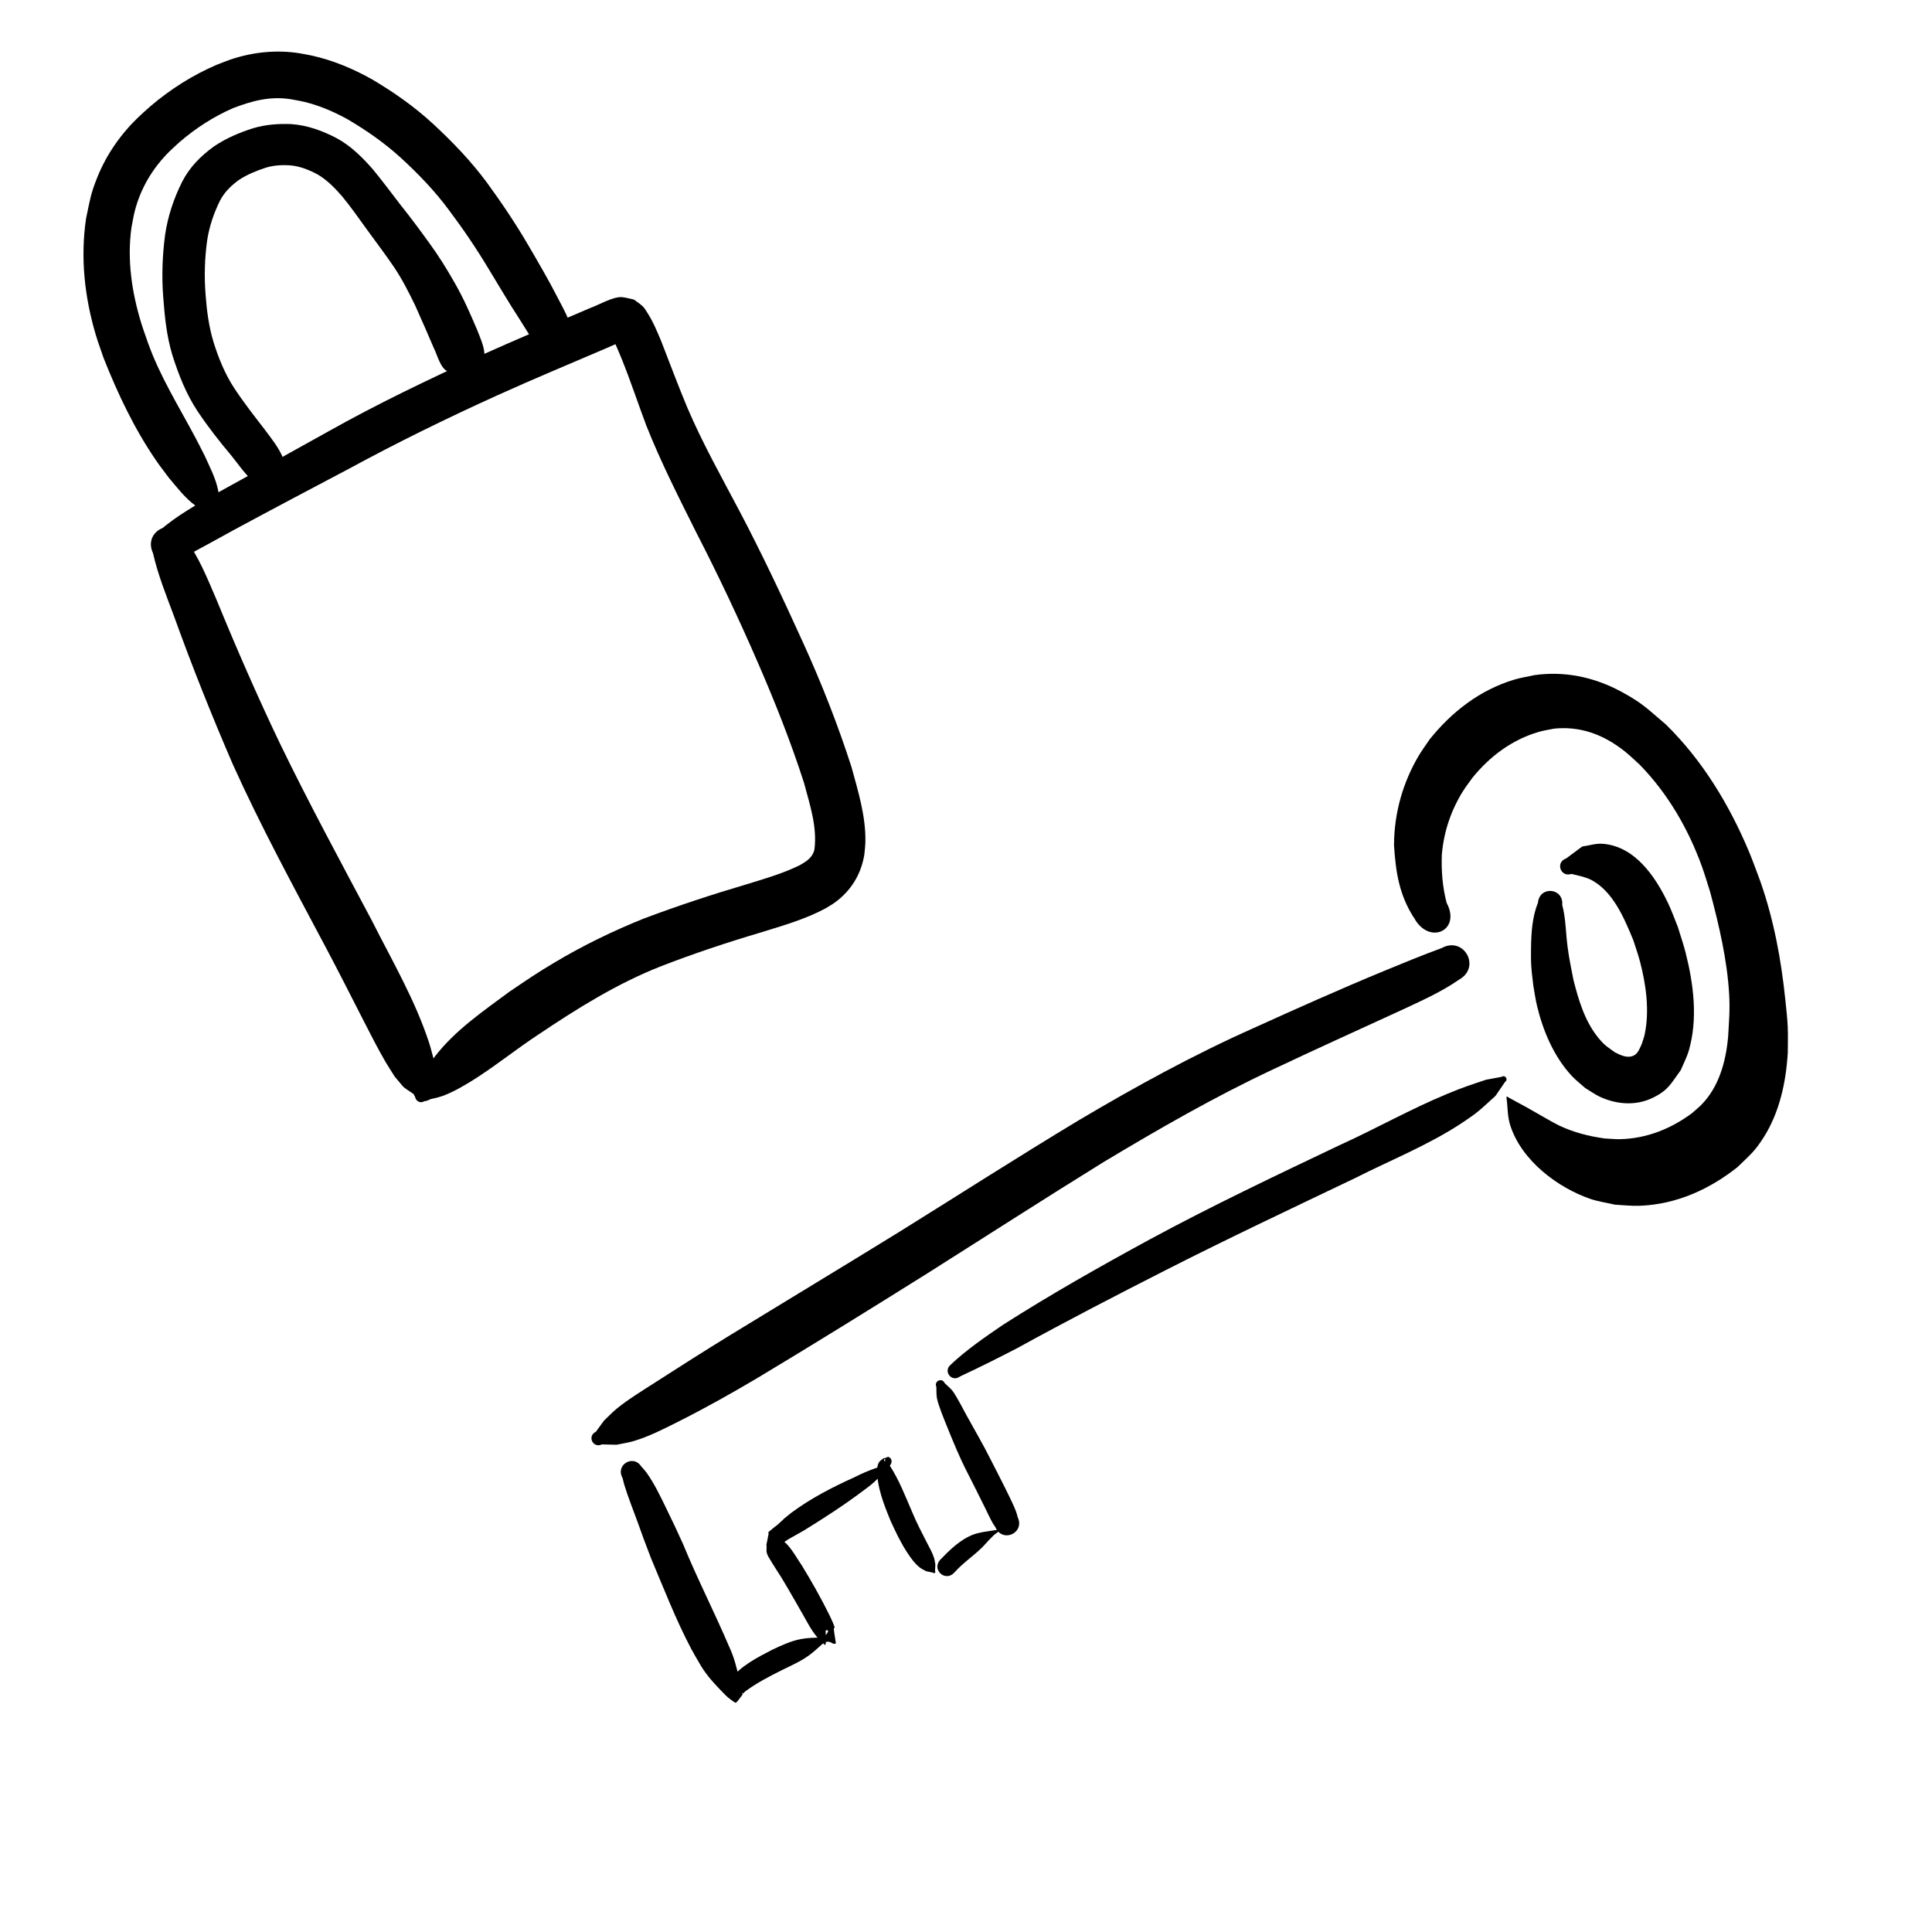
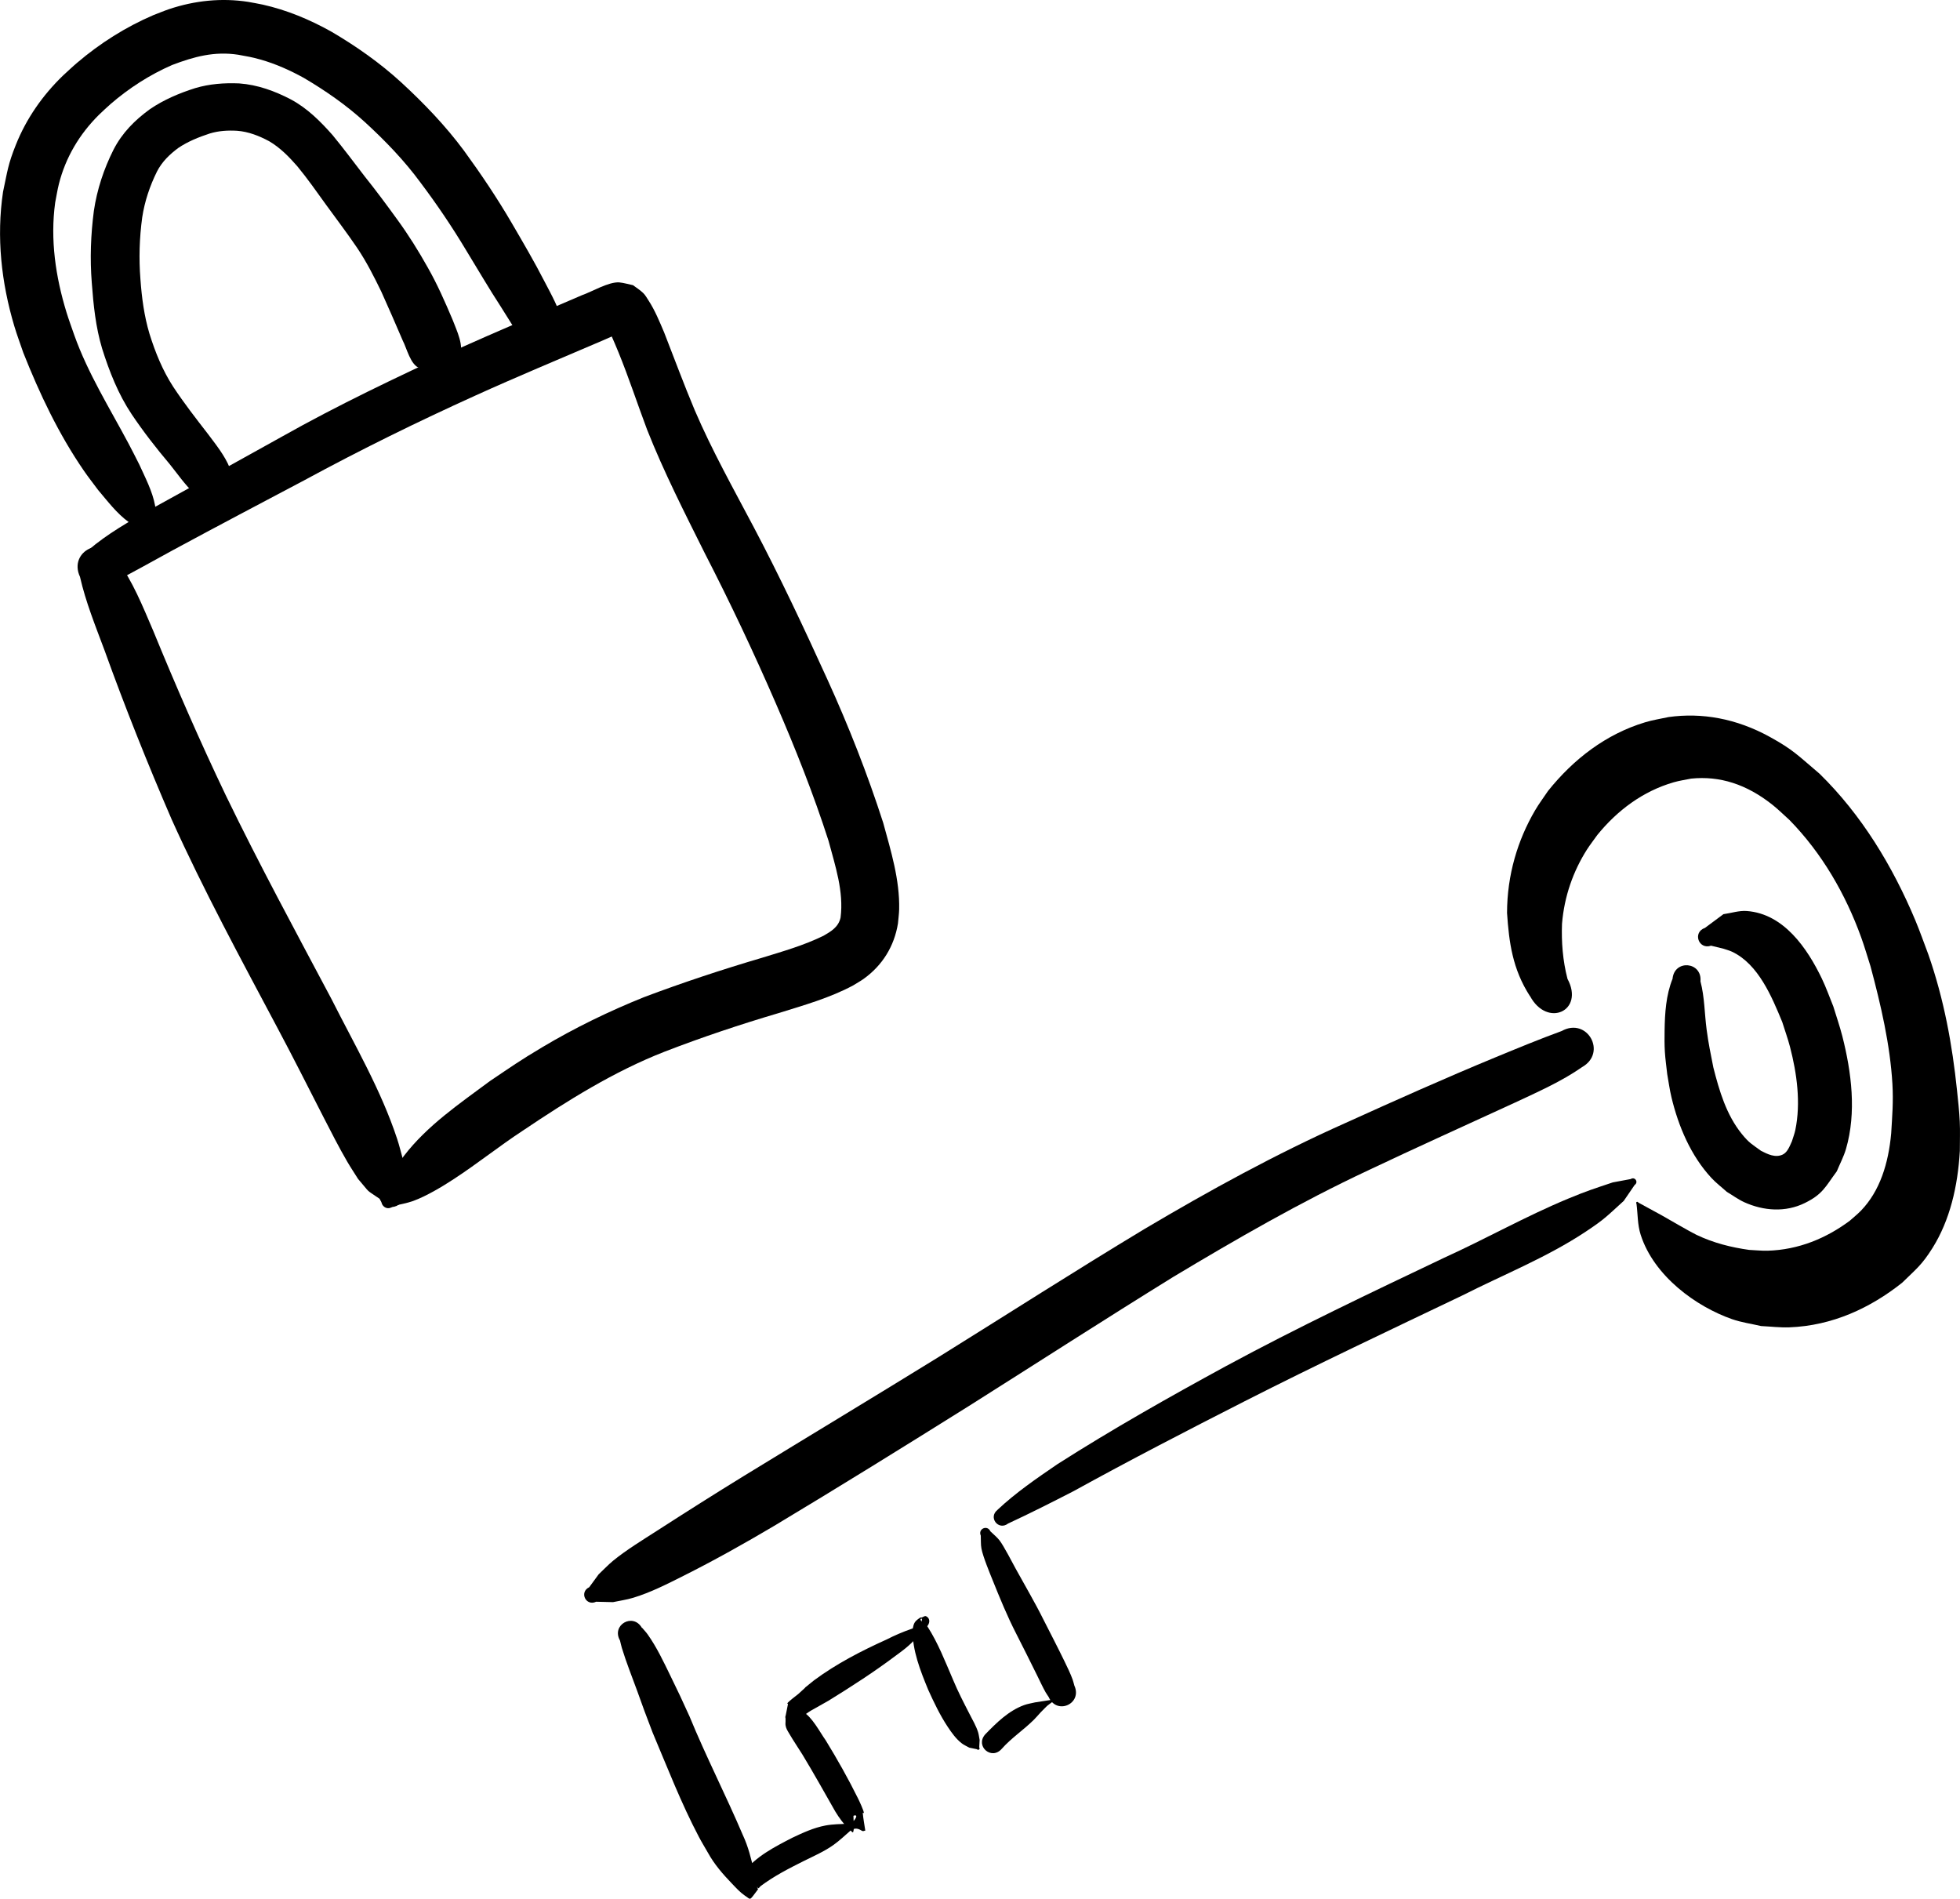
- <svg xmlns="http://www.w3.org/2000/svg" width="50" height="50" id="svg3213" version="1.1">
-   <g id="layer1" transform="translate(0,-1002.362)">
-     <path style="fill:#000000;fill-opacity:1" id="path3601" d="m 4.789,1016.292 c 0.358,0.482 0.583,1.053 0.819,1.601 0.511,1.246 1.049,2.481 1.63,3.696 0.751,1.552 1.573,3.067 2.381,4.589 0.522,1.035 1.117,2.049 1.481,3.156 0.049,0.148 0.084,0.3 0.127,0.451 0.05,0.473 0.059,0.252 -0.006,0.664 0.16,0.366 -0.358,0.592 -0.518,0.226 l 0,0 c -0.346,-0.239 -0.18,-0.094 -0.485,-0.447 -0.08,-0.128 -0.164,-0.253 -0.24,-0.383 -0.185,-0.316 -0.377,-0.694 -0.543,-1.017 -0.343,-0.669 -0.68,-1.341 -1.034,-2.004 -0.821,-1.546 -1.657,-3.087 -2.377,-4.684 -0.542,-1.254 -1.049,-2.523 -1.512,-3.808 -0.202,-0.543 -0.424,-1.087 -0.552,-1.653 -0.274,-0.587 0.556,-0.974 0.83,-0.387 z" />
-     <path style="fill:#000000;fill-opacity:1" id="path3609" d="m 4.146,1016.079 c 0.428,-0.369 0.924,-0.647 1.412,-0.925 0.982,-0.538 1.96,-1.082 2.938,-1.626 1.27,-0.715 2.585,-1.34 3.907,-1.95 0.947,-0.424 1.901,-0.829 2.855,-1.238 0.221,-0.076 0.595,-0.303 0.837,-0.288 0.106,0.01 0.207,0.042 0.311,0.063 0.077,0.059 0.162,0.11 0.232,0.179 0.048,0.048 0.081,0.109 0.118,0.166 0.145,0.223 0.247,0.475 0.351,0.719 0.228,0.584 0.445,1.171 0.688,1.749 0.388,0.906 0.871,1.766 1.33,2.636 0.593,1.123 1.132,2.272 1.658,3.428 0.478,1.05 0.9,2.123 1.254,3.222 0.173,0.632 0.374,1.282 0.359,1.946 -0.003,0.107 -0.018,0.213 -0.027,0.319 -0.084,0.516 -0.352,0.946 -0.774,1.248 -0.075,0.053 -0.156,0.097 -0.234,0.146 -0.528,0.283 -1.107,0.445 -1.675,0.622 -0.868,0.257 -1.726,0.543 -2.571,0.87 -1.14,0.446 -2.182,1.099 -3.196,1.781 -0.524,0.344 -1.015,0.738 -1.54,1.081 -0.26,0.17 -0.621,0.388 -0.918,0.496 -0.146,0.053 -0.3,0.077 -0.45,0.115 -0.161,0.15 -0.371,-0.08 -0.21,-0.23 l 0,0 c 0.054,-0.152 0.091,-0.313 0.163,-0.457 0.079,-0.157 0.18,-0.303 0.287,-0.442 0.525,-0.684 1.251,-1.175 1.933,-1.682 0.497,-0.334 0.666,-0.457 1.18,-0.763 0.733,-0.437 1.502,-0.81 2.293,-1.128 0.873,-0.329 1.758,-0.621 2.653,-0.885 0.468,-0.144 0.943,-0.279 1.385,-0.496 0.173,-0.1 0.334,-0.196 0.382,-0.406 0.077,-0.587 -0.121,-1.17 -0.27,-1.729 -0.339,-1.054 -0.748,-2.083 -1.188,-3.097 -0.496,-1.143 -1.028,-2.27 -1.598,-3.377 -0.456,-0.915 -0.922,-1.828 -1.298,-2.78 -0.218,-0.579 -0.41,-1.168 -0.644,-1.741 -0.125,-0.299 -0.036,-0.089 -0.154,-0.362 -0.031,-0.071 -0.073,-0.14 -0.091,-0.216 -0.001,0 0.009,0 0.014,0 0.045,0.025 0.091,0.05 0.136,0.076 0.07,0.01 0.14,0.019 0.211,0.019 0.023,0 0.044,-0.025 0.066,-0.019 0.018,0.01 -0.035,0.015 -0.052,0.023 -0.171,0.079 -0.345,0.149 -0.517,0.227 -0.945,0.405 -1.895,0.8 -2.832,1.225 -1.303,0.59 -2.587,1.221 -3.846,1.904 -0.986,0.521 -1.973,1.041 -2.954,1.571 -0.469,0.256 -0.934,0.519 -1.41,0.762 -0.527,0.358 -1.028,-0.395 -0.501,-0.753 z" />
-     <path style="fill:#000000;fill-opacity:1" id="path3619" d="m 13.922,1011.368 c -0.171,-0.25 -0.327,-0.511 -0.49,-0.767 -0.272,-0.417 -0.523,-0.849 -0.783,-1.274 -0.314,-0.524 -0.656,-1.03 -1.023,-1.518 -0.367,-0.5 -0.798,-0.946 -1.254,-1.364 -0.419,-0.383 -0.885,-0.706 -1.373,-0.994 -0.31,-0.171 -0.635,-0.317 -0.977,-0.414 -0.204,-0.058 -0.293,-0.069 -0.501,-0.108 -0.535,-0.082 -0.991,0.042 -1.486,0.23 -0.505,0.22 -0.973,0.521 -1.39,0.882 -0.089,0.077 -0.173,0.16 -0.259,0.24 -0.437,0.433 -0.75,0.958 -0.901,1.556 -0.035,0.139 -0.056,0.281 -0.084,0.421 -0.114,0.833 0.01,1.669 0.255,2.468 0.053,0.173 0.117,0.343 0.176,0.515 0.308,0.863 0.796,1.64 1.224,2.445 0.082,0.153 0.159,0.309 0.238,0.464 0.131,0.289 0.297,0.604 0.355,0.921 0.029,0.161 0.018,0.326 0.028,0.489 0.088,0.142 -0.114,0.267 -0.201,0.124 l 0,0 c -0.14,-0.079 -0.29,-0.142 -0.419,-0.237 -0.273,-0.199 -0.472,-0.467 -0.688,-0.721 -0.107,-0.145 -0.22,-0.287 -0.322,-0.436 -0.566,-0.822 -0.997,-1.732 -1.364,-2.658 -0.067,-0.198 -0.141,-0.393 -0.201,-0.594 -0.293,-0.981 -0.406,-2.008 -0.254,-3.024 0.101,-0.472 0.109,-0.609 0.287,-1.055 0.237,-0.594 0.604,-1.119 1.063,-1.562 0.106,-0.096 0.209,-0.196 0.318,-0.288 0.515,-0.439 1.092,-0.804 1.714,-1.071 0.119,-0.045 0.236,-0.095 0.357,-0.136 0.574,-0.192 1.178,-0.256 1.778,-0.163 0.109,0.021 0.22,0.038 0.328,0.062 0.541,0.121 1.057,0.336 1.54,0.606 0.563,0.33 1.098,0.705 1.58,1.147 0.512,0.472 0.994,0.974 1.409,1.534 0.383,0.525 0.746,1.065 1.074,1.627 0.254,0.436 0.51,0.871 0.74,1.32 0.16,0.307 0.335,0.616 0.417,0.956 0.267,0.643 -0.643,1.021 -0.91,0.378 z" />
-     <path style="fill:#000000;fill-opacity:1" id="path3621" d="m 6.529,1014.798 c -0.211,-0.195 -0.373,-0.437 -0.553,-0.659 -0.303,-0.359 -0.591,-0.729 -0.853,-1.119 -0.303,-0.454 -0.502,-0.961 -0.665,-1.478 -0.145,-0.482 -0.196,-0.983 -0.233,-1.483 -0.043,-0.54 -0.023,-1.079 0.047,-1.616 0.071,-0.482 0.224,-0.943 0.442,-1.377 0.196,-0.381 0.479,-0.665 0.822,-0.914 0.311,-0.211 0.657,-0.358 1.014,-0.471 0.323,-0.097 0.657,-0.121 0.992,-0.107 0.415,0.03 0.801,0.171 1.167,0.362 0.368,0.198 0.662,0.492 0.936,0.802 0.248,0.301 0.48,0.614 0.718,0.923 0.256,0.32 0.5,0.648 0.74,0.98 0.25,0.343 0.475,0.703 0.682,1.073 0.216,0.378 0.39,0.777 0.56,1.177 0.087,0.236 0.278,0.601 0.149,0.855 -0.032,0.063 -0.086,0.112 -0.129,0.168 0.055,0.432 -0.557,0.509 -0.611,0.077 l 0,0 c -0.051,-0 -0.103,0 -0.152,-0.012 -0.202,-0.063 -0.29,-0.45 -0.376,-0.612 -0.157,-0.37 -0.32,-0.738 -0.484,-1.105 -0.164,-0.338 -0.334,-0.674 -0.544,-0.986 -0.223,-0.329 -0.464,-0.646 -0.698,-0.968 -0.212,-0.293 -0.419,-0.591 -0.65,-0.87 -0.187,-0.214 -0.386,-0.418 -0.633,-0.563 -0.227,-0.121 -0.465,-0.216 -0.724,-0.235 -0.207,-0.012 -0.415,5e-4 -0.615,0.062 -0.246,0.081 -0.488,0.178 -0.704,0.323 -0.196,0.145 -0.368,0.311 -0.481,0.531 -0.162,0.327 -0.278,0.672 -0.333,1.034 -0.063,0.462 -0.077,0.926 -0.04,1.391 0.03,0.415 0.084,0.828 0.204,1.228 0.13,0.417 0.294,0.822 0.533,1.191 0.244,0.37 0.516,0.719 0.787,1.069 0.179,0.24 0.374,0.48 0.487,0.759 0.404,0.566 -0.396,1.138 -0.801,0.572 z" />
-     <path style="fill:#000000;fill-opacity:1" id="path3655" d="m 39.241,36.843 c 0.13,-0.443 0.431,-0.721 0.779,-1.003 0.488,-0.339 1.064,-0.526 1.653,-0.59 0.136,-0.015 0.274,-0.016 0.411,-0.024 0.718,0.01 1.438,0.159 2.074,0.505 0.124,0.067 0.239,0.149 0.358,0.224 0.467,0.339 0.817,0.788 0.996,1.339 0.126,0.387 0.111,0.495 0.144,0.9 -0.006,0.852 -0.279,1.664 -0.689,2.405 -0.086,0.154 -0.183,0.302 -0.275,0.453 -0.38,0.58 -0.859,1.079 -1.378,1.535 -0.12,0.105 -0.239,0.213 -0.365,0.31 -0.121,0.094 -0.25,0.175 -0.375,0.263 -0.481,0.294 -1.01,0.502 -1.576,0.549 -0.354,0.029 -0.469,-8.13e-4 -0.82,-0.04 -0.712,-0.14 -1.41,-0.419 -1.963,-0.901 -0.118,-0.103 -0.221,-0.223 -0.331,-0.335 -0.09,-0.131 -0.194,-0.254 -0.27,-0.394 -0.282,-0.521 -0.417,-1.279 -0.052,-1.801 0.09,-0.129 0.229,-0.216 0.344,-0.324 0.009,-0.027 0.047,-0.015 0.039,0.012 l 0,0 c 0.041,0.124 0.083,0.248 0.123,0.373 0.03,0.095 0.142,0.478 0.182,0.579 0.108,0.273 0.272,0.515 0.458,0.74 0.072,0.073 0.14,0.15 0.217,0.219 0.395,0.35 0.887,0.565 1.398,0.679 0.089,0.013 0.178,0.031 0.268,0.039 0.484,0.043 0.941,-0.104 1.359,-0.34 0.238,-0.145 0.427,-0.252 0.648,-0.427 0.467,-0.371 0.861,-0.83 1.229,-1.296 0.085,-0.122 0.175,-0.24 0.255,-0.366 0.358,-0.563 0.589,-1.196 0.612,-1.866 -0.005,-0.107 -0.003,-0.215 -0.015,-0.322 -0.056,-0.492 -0.283,-0.876 -0.671,-1.177 -0.087,-0.056 -0.171,-0.117 -0.261,-0.167 -0.494,-0.275 -1.055,-0.399 -1.616,-0.41 -0.107,0.004 -0.214,0.003 -0.321,0.011 -0.439,0.035 -0.869,0.153 -1.251,0.374 -0.238,0.153 -0.456,0.331 -0.634,0.552 -0.196,0.483 -0.879,0.205 -0.682,-0.278 z" transform="matrix(0.7802381,-1.008324,1.119961,1.083333,-35.28733,1025.769)" />
-     <path style="fill:#000000;fill-opacity:1" id="path3087" d="m 37.764,25.351 c -0.467,0.325 -0.994,0.556 -1.508,0.797 -1.106,0.509 -2.216,1.009 -3.317,1.531 -1.508,0.707 -2.951,1.538 -4.377,2.394 -1.54,0.952 -3.062,1.934 -4.593,2.901 -1.455,0.911 -2.913,1.816 -4.385,2.699 -0.67,0.397 -1.35,0.778 -2.046,1.127 -0.369,0.185 -0.729,0.37 -1.125,0.491 -0.149,0.046 -0.305,0.066 -0.457,0.099 -0.127,-0.003 -0.253,-0.006 -0.38,-0.009 -0.231,0.109 -0.386,-0.217 -0.155,-0.327 l 0,0 c 0.07,-0.096 0.141,-0.193 0.211,-0.289 0.11,-0.103 0.213,-0.214 0.33,-0.31 0.299,-0.244 0.667,-0.467 0.988,-0.674 0.647,-0.417 1.297,-0.829 1.953,-1.232 1.458,-0.893 2.923,-1.775 4.378,-2.673 1.545,-0.961 3.077,-1.944 4.636,-2.883 1.468,-0.87 2.964,-1.691 4.524,-2.386 1.116,-0.506 2.234,-1.006 3.366,-1.474 0.497,-0.205 0.995,-0.411 1.501,-0.596 0.576,-0.321 1.03,0.493 0.455,0.814 z" transform="translate(0,1002.362)" />
-     <path style="fill:#000000;fill-opacity:1" id="path3097" d="m 40.431,23.422 c 0.093,0.353 0.09,0.723 0.138,1.083 0.042,0.319 0.089,0.534 0.151,0.851 0.134,0.527 0.292,1.067 0.64,1.497 0.165,0.204 0.232,0.234 0.434,0.381 0.148,0.075 0.322,0.163 0.489,0.083 0.11,-0.053 0.16,-0.201 0.206,-0.299 0.025,-0.084 0.058,-0.166 0.076,-0.252 0.127,-0.611 0.036,-1.273 -0.119,-1.87 -0.049,-0.189 -0.117,-0.374 -0.175,-0.561 -0.233,-0.564 -0.535,-1.301 -1.13,-1.582 -0.061,-0.029 -0.127,-0.045 -0.19,-0.067 -0.094,-0.023 -0.188,-0.046 -0.282,-0.069 -0.283,0.097 -0.421,-0.303 -0.138,-0.4 l 0,0 c 0.139,-0.103 0.277,-0.206 0.416,-0.309 0.176,-0.024 0.352,-0.085 0.529,-0.071 0.831,0.063 1.358,0.84 1.684,1.516 0.099,0.205 0.174,0.42 0.26,0.63 0.068,0.223 0.145,0.444 0.203,0.67 0.207,0.814 0.322,1.718 0.082,2.54 -0.051,0.173 -0.137,0.334 -0.206,0.501 -0.261,0.353 -0.314,0.514 -0.72,0.714 -0.436,0.215 -0.93,0.178 -1.363,-0.018 -0.138,-0.063 -0.261,-0.155 -0.392,-0.233 -0.116,-0.105 -0.243,-0.2 -0.349,-0.315 -0.462,-0.499 -0.742,-1.162 -0.898,-1.816 -0.041,-0.171 -0.064,-0.346 -0.095,-0.519 -0.018,-0.169 -0.043,-0.337 -0.053,-0.506 -0.01,-0.158 -0.008,-0.316 -0.006,-0.473 0.006,-0.393 0.031,-0.798 0.179,-1.166 0.042,-0.444 0.671,-0.385 0.628,0.06 z" transform="translate(0,1002.362)" />
-     <path style="fill:#000000;fill-opacity:1" id="path3111" d="m 16.609,1040.327 c 0.042,0.05 0.088,0.097 0.126,0.15 0.206,0.29 0.36,0.619 0.515,0.937 0.239,0.49 0.195,0.403 0.429,0.912 0.37,0.902 0.817,1.771 1.199,2.668 0.122,0.261 0.19,0.538 0.253,0.817 0.028,0.123 0.063,0.241 0.072,0.367 -0.003,0.101 -0.081,0.084 -0.252,0.167 -7.81e-4,4e-4 -0.024,-0.032 -0.026,-0.035 -0.014,-0.022 0.003,-0.025 -0.022,-0.029 -0.225,-0.1 -0.106,-0.311 -0.005,-0.45 0.273,-0.357 0.699,-0.573 1.09,-0.775 0.24,-0.114 0.485,-0.227 0.748,-0.277 0.169,-0.032 0.349,-0.032 0.521,-0.04 0.027,0.059 0.232,-0.168 0.158,-0.188 -0.016,-0 -0.032,0 -0.048,0.01 -0.002,0.121 0.029,0.247 -0.005,0.363 -0.01,0.033 -0.058,-0.038 -0.084,-0.061 -0.131,-0.113 -0.232,-0.256 -0.321,-0.402 -0.243,-0.427 -0.483,-0.857 -0.737,-1.277 -0.099,-0.159 -0.205,-0.314 -0.299,-0.475 -0.04,-0.068 -0.072,-0.114 -0.083,-0.192 -0.004,-0.025 8.77e-4,-0.052 0.001,-0.077 0.006,-0.246 -0.043,0.122 0.055,-0.396 -0.005,-0 -0.018,-0.01 -0.015,-0.014 0.015,-0.036 0.226,-0.193 0.247,-0.211 0.351,-0.312 -0.061,0.03 0.355,-0.308 0.504,-0.373 1.063,-0.661 1.632,-0.918 0.184,-0.094 0.373,-0.175 0.568,-0.242 0.105,-0.036 0.163,-0.047 0.219,-0.142 0.029,-0.079 -0.023,0.01 -0.002,-0.024 0.012,-0.024 0.025,-0.081 -0.017,-0.055 -0.024,0.04 0.074,0.094 0.096,0.113 0.02,0.017 0.037,0.037 0.055,0.056 0.24,0.372 0.401,0.792 0.576,1.198 0.111,0.267 0.244,0.524 0.376,0.78 0.063,0.123 0.146,0.266 0.188,0.4 0.018,0.057 0.023,0.118 0.035,0.176 -0.003,0.056 -0.006,0.112 -0.009,0.168 0.029,0.036 -0.022,0.076 -0.051,0.041 l 0,0 c -0.057,-0.012 -0.115,-0.024 -0.172,-0.035 -0.057,-0.033 -0.119,-0.057 -0.171,-0.098 -0.128,-0.099 -0.23,-0.242 -0.317,-0.374 -0.172,-0.26 -0.306,-0.542 -0.435,-0.825 -0.178,-0.432 -0.36,-0.888 -0.355,-1.363 0.031,-0.155 0.048,-0.182 0.17,-0.265 0.021,-0.01 0.031,-0 0.051,-0.01 0.031,-0.01 0.052,-0.037 0.087,-0.021 0.102,0.053 0.08,0.171 0.006,0.241 -0.117,0.084 -0.116,0.102 -0.208,0.215 -0.092,0.114 -0.159,0.177 -0.275,0.272 -0.065,0.053 -0.134,0.102 -0.201,0.152 -0.489,0.368 -1.003,0.7 -1.524,1.021 -0.13,0.077 -0.265,0.146 -0.395,0.223 -0.134,0.08 -0.248,0.197 -0.404,0.234 0.021,-0.455 -0.061,-0.266 0.14,-0.234 0.027,0.01 0.056,0.011 0.081,0.024 0.203,0.098 0.392,0.468 0.518,0.643 0.261,0.426 0.507,0.861 0.728,1.309 0.008,0.015 0.149,0.31 0.128,0.328 -0.006,0 -0.022,-0.012 -0.022,-0 0.012,0.133 0.038,0.263 0.057,0.395 -0.018,0 -0.036,0.012 -0.054,0.011 -0.012,-3e-4 -0.059,-0.028 -0.066,-0.032 -0.074,-0.036 -0.126,-0.03 -0.201,0.01 -0.128,0.11 -0.254,0.233 -0.392,0.331 -0.207,0.148 -0.443,0.25 -0.67,0.363 -0.338,0.169 -0.673,0.34 -0.976,0.568 -0.018,0.017 -0.038,0.055 -0.059,0.043 -0.007,-0 -0.005,-0.016 -0.01,-0.023 -0.031,-0.044 -0.081,-0.08 -0.132,-0.098 -0.023,0.01 0.063,0.034 0.07,0.05 0.01,0.01 0.084,0.087 0.075,0.099 -0.213,0.28 -0.149,0.231 -0.298,0.139 -0.11,-0.077 -0.195,-0.172 -0.288,-0.269 -0.205,-0.213 -0.398,-0.434 -0.541,-0.695 -0.067,-0.118 -0.139,-0.234 -0.202,-0.354 -0.401,-0.76 -0.711,-1.566 -1.045,-2.356 -0.323,-0.853 -0.05,-0.125 -0.347,-0.937 -0.116,-0.318 -0.243,-0.634 -0.342,-0.958 -0.017,-0.056 -0.028,-0.114 -0.043,-0.171 -0.2,-0.349 0.294,-0.632 0.494,-0.283 z" />
-     <path style="fill:#000000;fill-opacity:1" id="path3113" d="m 24.332,1042.729 c 0.254,-0.262 0.526,-0.532 0.876,-0.66 0.08,-0.029 0.165,-0.041 0.247,-0.061 0.287,-0.043 0.15,-0.022 0.41,-0.063 0.02,-0.01 0.032,0.02 0.012,0.029 l 0,0 c -0.201,0.149 -0.102,0.065 -0.294,0.256 -0.052,0.056 -0.101,0.115 -0.155,0.169 -0.232,0.23 -0.508,0.411 -0.725,0.656 -0.231,0.262 -0.602,-0.064 -0.371,-0.326 z" />
-     <path style="fill:#000000;fill-opacity:1" id="path3115" d="m 25.765,39.531 c -0.025,-0.038 -0.051,-0.075 -0.074,-0.114 -0.056,-0.098 -0.146,-0.288 -0.192,-0.382 -0.155,-0.315 -0.312,-0.627 -0.471,-0.94 -0.201,-0.391 -0.367,-0.799 -0.531,-1.206 -0.064,-0.158 -0.215,-0.524 -0.249,-0.704 -0.018,-0.096 -0.01,-0.195 -0.015,-0.292 -0.068,-0.153 0.148,-0.249 0.216,-0.097 l 0,0 c 0.069,0.069 0.148,0.129 0.207,0.206 0.094,0.121 0.297,0.516 0.363,0.636 0.209,0.381 0.431,0.755 0.624,1.144 0.161,0.317 0.325,0.632 0.48,0.952 0.06,0.124 0.132,0.272 0.179,0.404 0.015,0.042 0.024,0.087 0.037,0.13 0.186,0.407 -0.39,0.67 -0.576,0.262 z" transform="translate(0,1002.362)" />
-     <path style="fill:#000000;fill-opacity:1" id="path3121" d="m 24.609,1037.675 c 0.411,-0.387 0.883,-0.709 1.348,-1.027 1.235,-0.788 2.511,-1.509 3.797,-2.209 1.609,-0.87 3.261,-1.653 4.912,-2.439 0.936,-0.425 1.834,-0.933 2.784,-1.327 0.436,-0.181 0.577,-0.222 1.007,-0.367 0.134,-0.025 0.269,-0.05 0.403,-0.075 0.094,-0.063 0.183,0.07 0.089,0.133 l 0,0 c -0.082,0.119 -0.163,0.239 -0.245,0.358 -0.377,0.341 -0.418,0.403 -0.864,0.698 -0.868,0.575 -1.843,0.961 -2.768,1.43 -1.638,0.783 -3.281,1.558 -4.9,2.381 -1.293,0.658 -2.581,1.324 -3.852,2.024 -0.487,0.251 -0.976,0.498 -1.472,0.728 -0.217,0.168 -0.455,-0.139 -0.238,-0.307 z" />
+ <svg xmlns="http://www.w3.org/2000/svg" width="44.112" height="42.732" id="svg3213" version="1.1" viewBox="0 0 44.112 42.732">
+   <defs id="defs17" />
+   <g id="layer1" transform="translate(-2.159464,-1003.697)">
+     <path style="fill:#000000;fill-opacity:1" id="path3601" d="m 4.789,1016.292 c 0.358,0.482 0.583,1.053 0.819,1.601 0.511,1.246 1.049,2.481 1.63,3.696 0.751,1.552 1.573,3.067 2.381,4.589 0.522,1.035 1.117,2.049 1.481,3.156 0.049,0.148 0.084,0.3 0.127,0.451 0.05,0.473 0.059,0.252 -0.006,0.664 0.16,0.366 -0.358,0.592 -0.518,0.226 v 0 c -0.346,-0.239 -0.18,-0.094 -0.485,-0.447 -0.08,-0.128 -0.164,-0.253 -0.24,-0.383 -0.185,-0.316 -0.377,-0.694 -0.543,-1.017 -0.343,-0.669 -0.68,-1.341 -1.034,-2.004 -0.821,-1.546 -1.657,-3.087 -2.377,-4.684 -0.542,-1.254 -1.049,-2.523 -1.512,-3.808 -0.202,-0.543 -0.424,-1.087 -0.552,-1.653 -0.274,-0.587 0.556,-0.974 0.83,-0.387 z" />
+     <path style="fill:#000000;fill-opacity:1" id="path3609" d="m 4.146,1016.079 c 0.428,-0.369 0.924,-0.647 1.412,-0.925 0.982,-0.538 1.96,-1.082 2.938,-1.626 1.27,-0.715 2.585,-1.34 3.907,-1.95 0.947,-0.424 1.901,-0.829 2.855,-1.238 0.221,-0.076 0.595,-0.303 0.837,-0.288 0.106,0.01 0.207,0.042 0.311,0.063 0.077,0.059 0.162,0.11 0.232,0.179 0.048,0.048 0.081,0.109 0.118,0.166 0.145,0.223 0.247,0.475 0.351,0.719 0.228,0.584 0.445,1.171 0.688,1.749 0.388,0.906 0.871,1.766 1.33,2.636 0.593,1.123 1.132,2.272 1.658,3.428 0.478,1.05 0.9,2.123 1.254,3.222 0.173,0.632 0.374,1.282 0.359,1.946 -0.003,0.107 -0.018,0.213 -0.027,0.319 -0.084,0.516 -0.352,0.946 -0.774,1.248 -0.075,0.053 -0.156,0.097 -0.234,0.146 -0.528,0.283 -1.107,0.445 -1.675,0.622 -0.868,0.257 -1.726,0.543 -2.571,0.87 -1.14,0.446 -2.182,1.099 -3.196,1.781 -0.524,0.344 -1.015,0.738 -1.54,1.081 -0.26,0.17 -0.621,0.388 -0.918,0.496 -0.146,0.053 -0.3,0.077 -0.45,0.115 -0.161,0.15 -0.371,-0.08 -0.21,-0.23 v 0 c 0.054,-0.152 0.091,-0.313 0.163,-0.457 0.079,-0.157 0.18,-0.303 0.287,-0.442 0.525,-0.684 1.251,-1.175 1.933,-1.682 0.497,-0.334 0.666,-0.457 1.18,-0.763 0.733,-0.437 1.502,-0.81 2.293,-1.128 0.873,-0.329 1.758,-0.621 2.653,-0.885 0.468,-0.144 0.943,-0.279 1.385,-0.496 0.173,-0.1 0.334,-0.196 0.382,-0.406 0.077,-0.587 -0.121,-1.17 -0.27,-1.729 -0.339,-1.054 -0.748,-2.083 -1.188,-3.097 -0.496,-1.143 -1.028,-2.27 -1.598,-3.377 -0.456,-0.915 -0.922,-1.828 -1.298,-2.78 -0.218,-0.579 -0.41,-1.168 -0.644,-1.741 -0.125,-0.299 -0.036,-0.089 -0.154,-0.362 -0.031,-0.071 -0.073,-0.14 -0.091,-0.216 -0.001,0 0.009,0 0.014,0 0.045,0.025 0.091,0.05 0.136,0.076 0.07,0.01 0.14,0.019 0.211,0.019 0.023,0 0.044,-0.025 0.066,-0.019 0.018,0.01 -0.035,0.015 -0.052,0.023 -0.171,0.079 -0.345,0.149 -0.517,0.227 -0.945,0.405 -1.895,0.8 -2.832,1.225 -1.303,0.59 -2.587,1.221 -3.846,1.904 -0.986,0.521 -1.973,1.041 -2.954,1.571 -0.469,0.256 -0.934,0.519 -1.41,0.762 -0.527,0.358 -1.028,-0.395 -0.501,-0.753 z" />
+     <path style="fill:#000000;fill-opacity:1" id="path3619" d="m 13.922,1011.368 c -0.171,-0.25 -0.327,-0.511 -0.49,-0.767 -0.272,-0.417 -0.523,-0.849 -0.783,-1.274 -0.314,-0.524 -0.656,-1.03 -1.023,-1.518 -0.367,-0.5 -0.798,-0.946 -1.254,-1.364 -0.419,-0.383 -0.885,-0.706 -1.373,-0.994 -0.31,-0.171 -0.635,-0.317 -0.977,-0.414 -0.204,-0.058 -0.293,-0.069 -0.501,-0.108 -0.535,-0.082 -0.991,0.042 -1.486,0.23 -0.505,0.22 -0.973,0.521 -1.39,0.882 -0.089,0.077 -0.173,0.16 -0.259,0.24 -0.437,0.433 -0.75,0.958 -0.901,1.556 -0.035,0.139 -0.056,0.281 -0.084,0.421 -0.114,0.833 0.01,1.669 0.255,2.468 0.053,0.173 0.117,0.343 0.176,0.515 0.308,0.863 0.796,1.64 1.224,2.445 0.082,0.153 0.159,0.309 0.238,0.464 0.131,0.289 0.297,0.604 0.355,0.921 0.029,0.161 0.018,0.326 0.028,0.489 0.088,0.142 -0.114,0.267 -0.201,0.124 v 0 c -0.14,-0.079 -0.29,-0.142 -0.419,-0.237 -0.273,-0.199 -0.472,-0.467 -0.688,-0.721 -0.107,-0.145 -0.22,-0.287 -0.322,-0.436 -0.566,-0.822 -0.997,-1.732 -1.364,-2.658 -0.067,-0.198 -0.141,-0.393 -0.201,-0.594 -0.293,-0.981 -0.406,-2.008 -0.254,-3.024 0.101,-0.472 0.109,-0.609 0.287,-1.055 0.237,-0.594 0.604,-1.119 1.063,-1.562 0.106,-0.096 0.209,-0.196 0.318,-0.288 0.515,-0.439 1.092,-0.804 1.714,-1.071 0.119,-0.045 0.236,-0.095 0.357,-0.136 0.574,-0.192 1.178,-0.256 1.778,-0.163 0.109,0.021 0.22,0.038 0.328,0.062 0.541,0.121 1.057,0.336 1.54,0.606 0.563,0.33 1.098,0.705 1.58,1.147 0.512,0.472 0.994,0.974 1.409,1.534 0.383,0.525 0.746,1.065 1.074,1.627 0.254,0.436 0.51,0.871 0.74,1.32 0.16,0.307 0.335,0.616 0.417,0.956 0.267,0.643 -0.643,1.021 -0.91,0.378 z" />
+     <path style="fill:#000000;fill-opacity:1" id="path3621" d="m 6.529,1014.798 c -0.211,-0.195 -0.373,-0.437 -0.553,-0.659 -0.303,-0.359 -0.591,-0.729 -0.853,-1.119 -0.303,-0.454 -0.502,-0.961 -0.665,-1.478 -0.145,-0.482 -0.196,-0.983 -0.233,-1.483 -0.043,-0.54 -0.023,-1.079 0.047,-1.616 0.071,-0.482 0.224,-0.943 0.442,-1.377 0.196,-0.381 0.479,-0.665 0.822,-0.914 0.311,-0.211 0.657,-0.358 1.014,-0.471 0.323,-0.097 0.657,-0.121 0.992,-0.107 0.415,0.03 0.801,0.171 1.167,0.362 0.368,0.198 0.662,0.492 0.936,0.802 0.248,0.301 0.48,0.614 0.718,0.923 0.256,0.32 0.5,0.648 0.74,0.98 0.25,0.343 0.475,0.703 0.682,1.073 0.216,0.378 0.39,0.777 0.56,1.177 0.087,0.236 0.278,0.601 0.149,0.855 -0.032,0.063 -0.086,0.112 -0.129,0.168 0.055,0.432 -0.557,0.509 -0.611,0.077 v 0 c -0.051,0 -0.103,0 -0.152,-0.012 -0.202,-0.063 -0.29,-0.45 -0.376,-0.612 -0.157,-0.37 -0.32,-0.738 -0.484,-1.105 -0.164,-0.338 -0.334,-0.674 -0.544,-0.986 -0.223,-0.329 -0.464,-0.646 -0.698,-0.968 -0.212,-0.293 -0.419,-0.591 -0.65,-0.87 -0.187,-0.214 -0.386,-0.418 -0.633,-0.563 -0.227,-0.121 -0.465,-0.216 -0.724,-0.235 -0.207,-0.012 -0.415,5e-4 -0.615,0.062 -0.246,0.081 -0.488,0.178 -0.704,0.323 -0.196,0.145 -0.368,0.311 -0.481,0.531 -0.162,0.327 -0.278,0.672 -0.333,1.034 -0.063,0.462 -0.077,0.926 -0.04,1.391 0.03,0.415 0.084,0.828 0.204,1.228 0.13,0.417 0.294,0.822 0.533,1.191 0.244,0.37 0.516,0.719 0.787,1.069 0.179,0.24 0.374,0.48 0.487,0.759 0.404,0.566 -0.396,1.138 -0.801,0.572 z" />
+     <path style="fill:#000000;fill-opacity:1" id="path3655" d="m 39.241,36.843 c 0.13,-0.443 0.431,-0.721 0.779,-1.003 0.488,-0.339 1.064,-0.526 1.653,-0.59 0.136,-0.015 0.274,-0.016 0.411,-0.024 0.718,0.01 1.438,0.159 2.074,0.505 0.124,0.067 0.239,0.149 0.358,0.224 0.467,0.339 0.817,0.788 0.996,1.339 0.126,0.387 0.111,0.495 0.144,0.9 -0.006,0.852 -0.279,1.664 -0.689,2.405 -0.086,0.154 -0.183,0.302 -0.275,0.453 -0.38,0.58 -0.859,1.079 -1.378,1.535 -0.12,0.105 -0.239,0.213 -0.365,0.31 -0.121,0.094 -0.25,0.175 -0.375,0.263 -0.481,0.294 -1.01,0.502 -1.576,0.549 -0.354,0.029 -0.469,-8.13e-4 -0.82,-0.04 -0.712,-0.14 -1.41,-0.419 -1.963,-0.901 -0.118,-0.103 -0.221,-0.223 -0.331,-0.335 -0.09,-0.131 -0.194,-0.254 -0.27,-0.394 -0.282,-0.521 -0.417,-1.279 -0.052,-1.801 0.09,-0.129 0.229,-0.216 0.344,-0.324 0.009,-0.027 0.047,-0.015 0.039,0.012 v 0 c 0.041,0.124 0.083,0.248 0.123,0.373 0.03,0.095 0.142,0.478 0.182,0.579 0.108,0.273 0.272,0.515 0.458,0.74 0.072,0.073 0.14,0.15 0.217,0.219 0.395,0.35 0.887,0.565 1.398,0.679 0.089,0.013 0.178,0.031 0.268,0.039 0.484,0.043 0.941,-0.104 1.359,-0.34 0.238,-0.145 0.427,-0.252 0.648,-0.427 0.467,-0.371 0.861,-0.83 1.229,-1.296 0.085,-0.122 0.175,-0.24 0.255,-0.366 0.358,-0.563 0.589,-1.196 0.612,-1.866 -0.005,-0.107 -0.003,-0.215 -0.015,-0.322 -0.056,-0.492 -0.283,-0.876 -0.671,-1.177 -0.087,-0.056 -0.171,-0.117 -0.261,-0.167 -0.494,-0.275 -1.055,-0.399 -1.616,-0.41 -0.107,0.004 -0.214,0.003 -0.321,0.011 -0.439,0.035 -0.869,0.153 -1.251,0.374 -0.238,0.153 -0.456,0.331 -0.634,0.552 -0.196,0.483 -0.879,0.205 -0.682,-0.278 z" transform="matrix(0.7802381,-1.008324,1.119961,1.083333,-35.28733,1025.769)" />
+     <path style="fill:#000000;fill-opacity:1" id="path3087" d="m 37.764,25.351 c -0.467,0.325 -0.994,0.556 -1.508,0.797 -1.106,0.509 -2.216,1.009 -3.317,1.531 -1.508,0.707 -2.951,1.538 -4.377,2.394 -1.54,0.952 -3.062,1.934 -4.593,2.901 -1.455,0.911 -2.913,1.816 -4.385,2.699 -0.67,0.397 -1.35,0.778 -2.046,1.127 -0.369,0.185 -0.729,0.37 -1.125,0.491 -0.149,0.046 -0.305,0.066 -0.457,0.099 -0.127,-0.003 -0.253,-0.006 -0.38,-0.009 -0.231,0.109 -0.386,-0.217 -0.155,-0.327 v 0 c 0.07,-0.096 0.141,-0.193 0.211,-0.289 0.11,-0.103 0.213,-0.214 0.33,-0.31 0.299,-0.244 0.667,-0.467 0.988,-0.674 0.647,-0.417 1.297,-0.829 1.953,-1.232 1.458,-0.893 2.923,-1.775 4.378,-2.673 1.545,-0.961 3.077,-1.944 4.636,-2.883 1.468,-0.87 2.964,-1.691 4.524,-2.386 1.116,-0.506 2.234,-1.006 3.366,-1.474 0.497,-0.205 0.995,-0.411 1.501,-0.596 0.576,-0.321 1.03,0.493 0.455,0.814 z" transform="translate(0,1002.362)" />
+     <path style="fill:#000000;fill-opacity:1" id="path3097" d="m 40.431,23.422 c 0.093,0.353 0.09,0.723 0.138,1.083 0.042,0.319 0.089,0.534 0.151,0.851 0.134,0.527 0.292,1.067 0.64,1.497 0.165,0.204 0.232,0.234 0.434,0.381 0.148,0.075 0.322,0.163 0.489,0.083 0.11,-0.053 0.16,-0.201 0.206,-0.299 0.025,-0.084 0.058,-0.166 0.076,-0.252 0.127,-0.611 0.036,-1.273 -0.119,-1.87 -0.049,-0.189 -0.117,-0.374 -0.175,-0.561 -0.233,-0.564 -0.535,-1.301 -1.13,-1.582 -0.061,-0.029 -0.127,-0.045 -0.19,-0.067 -0.094,-0.023 -0.188,-0.046 -0.282,-0.069 -0.283,0.097 -0.421,-0.303 -0.138,-0.4 v 0 c 0.139,-0.103 0.277,-0.206 0.416,-0.309 0.176,-0.024 0.352,-0.085 0.529,-0.071 0.831,0.063 1.358,0.84 1.684,1.516 0.099,0.205 0.174,0.42 0.26,0.63 0.068,0.223 0.145,0.444 0.203,0.67 0.207,0.814 0.322,1.718 0.082,2.54 -0.051,0.173 -0.137,0.334 -0.206,0.501 -0.261,0.353 -0.314,0.514 -0.72,0.714 -0.436,0.215 -0.93,0.178 -1.363,-0.018 -0.138,-0.063 -0.261,-0.155 -0.392,-0.233 -0.116,-0.105 -0.243,-0.2 -0.349,-0.315 -0.462,-0.499 -0.742,-1.162 -0.898,-1.816 -0.041,-0.171 -0.064,-0.346 -0.095,-0.519 -0.018,-0.169 -0.043,-0.337 -0.053,-0.506 -0.01,-0.158 -0.008,-0.316 -0.006,-0.473 0.006,-0.393 0.031,-0.798 0.179,-1.166 0.042,-0.444 0.671,-0.385 0.628,0.06 z" transform="translate(0,1002.362)" />
+     <path style="fill:#000000;fill-opacity:1" id="path3111" d="m 16.609,1040.327 c 0.042,0.05 0.088,0.097 0.126,0.15 0.206,0.29 0.36,0.619 0.515,0.937 0.239,0.49 0.195,0.403 0.429,0.912 0.37,0.902 0.817,1.771 1.199,2.668 0.122,0.261 0.19,0.538 0.253,0.817 0.028,0.123 0.063,0.241 0.072,0.367 -0.003,0.101 -0.081,0.084 -0.252,0.167 -7.81e-4,4e-4 -0.024,-0.032 -0.026,-0.035 -0.014,-0.022 0.003,-0.025 -0.022,-0.029 -0.225,-0.1 -0.106,-0.311 -0.005,-0.45 0.273,-0.357 0.699,-0.573 1.09,-0.775 0.24,-0.114 0.485,-0.227 0.748,-0.277 0.169,-0.032 0.349,-0.032 0.521,-0.04 0.027,0.059 0.232,-0.168 0.158,-0.188 -0.016,0 -0.032,0 -0.048,0.01 -0.002,0.121 0.029,0.247 -0.005,0.363 -0.01,0.033 -0.058,-0.038 -0.084,-0.061 -0.131,-0.113 -0.232,-0.256 -0.321,-0.402 -0.243,-0.427 -0.483,-0.857 -0.737,-1.277 -0.099,-0.159 -0.205,-0.314 -0.299,-0.475 -0.04,-0.068 -0.072,-0.114 -0.083,-0.192 -0.004,-0.025 8.77e-4,-0.052 0.001,-0.077 0.006,-0.246 -0.043,0.122 0.055,-0.396 -0.005,0 -0.018,-0.01 -0.015,-0.014 0.015,-0.036 0.226,-0.193 0.247,-0.211 0.351,-0.312 -0.061,0.03 0.355,-0.308 0.504,-0.373 1.063,-0.661 1.632,-0.918 0.184,-0.094 0.373,-0.175 0.568,-0.242 0.105,-0.036 0.163,-0.047 0.219,-0.142 0.029,-0.079 -0.023,0.01 -0.002,-0.024 0.012,-0.024 0.025,-0.081 -0.017,-0.055 -0.024,0.04 0.074,0.094 0.096,0.113 0.02,0.017 0.037,0.037 0.055,0.056 0.24,0.372 0.401,0.792 0.576,1.198 0.111,0.267 0.244,0.524 0.376,0.78 0.063,0.123 0.146,0.266 0.188,0.4 0.018,0.057 0.023,0.118 0.035,0.176 -0.003,0.056 -0.006,0.112 -0.009,0.168 0.029,0.036 -0.022,0.076 -0.051,0.041 v 0 c -0.057,-0.012 -0.115,-0.024 -0.172,-0.035 -0.057,-0.033 -0.119,-0.057 -0.171,-0.098 -0.128,-0.099 -0.23,-0.242 -0.317,-0.374 -0.172,-0.26 -0.306,-0.542 -0.435,-0.825 -0.178,-0.432 -0.36,-0.888 -0.355,-1.363 0.031,-0.155 0.048,-0.182 0.17,-0.265 0.021,-0.01 0.031,0 0.051,-0.01 0.031,-0.01 0.052,-0.037 0.087,-0.021 0.102,0.053 0.08,0.171 0.006,0.241 -0.117,0.084 -0.116,0.102 -0.208,0.215 -0.092,0.114 -0.159,0.177 -0.275,0.272 -0.065,0.053 -0.134,0.102 -0.201,0.152 -0.489,0.368 -1.003,0.7 -1.524,1.021 -0.13,0.077 -0.265,0.146 -0.395,0.223 -0.134,0.08 -0.248,0.197 -0.404,0.234 0.021,-0.455 -0.061,-0.266 0.14,-0.234 0.027,0.01 0.056,0.011 0.081,0.024 0.203,0.098 0.392,0.468 0.518,0.643 0.261,0.426 0.507,0.861 0.728,1.309 0.008,0.015 0.149,0.31 0.128,0.328 -0.006,0 -0.022,-0.012 -0.022,0 0.012,0.133 0.038,0.263 0.057,0.395 -0.018,0 -0.036,0.012 -0.054,0.011 -0.012,-3e-4 -0.059,-0.028 -0.066,-0.032 -0.074,-0.036 -0.126,-0.03 -0.201,0.01 -0.128,0.11 -0.254,0.233 -0.392,0.331 -0.207,0.148 -0.443,0.25 -0.67,0.363 -0.338,0.169 -0.673,0.34 -0.976,0.568 -0.018,0.017 -0.038,0.055 -0.059,0.043 -0.007,0 -0.005,-0.016 -0.01,-0.023 -0.031,-0.044 -0.081,-0.08 -0.132,-0.098 -0.023,0.01 0.063,0.034 0.07,0.05 0.01,0.01 0.084,0.087 0.075,0.099 -0.213,0.28 -0.149,0.231 -0.298,0.139 -0.11,-0.077 -0.195,-0.172 -0.288,-0.269 -0.205,-0.213 -0.398,-0.434 -0.541,-0.695 -0.067,-0.118 -0.139,-0.234 -0.202,-0.354 -0.401,-0.76 -0.711,-1.566 -1.045,-2.356 -0.323,-0.853 -0.05,-0.125 -0.347,-0.937 -0.116,-0.318 -0.243,-0.634 -0.342,-0.958 -0.017,-0.056 -0.028,-0.114 -0.043,-0.171 -0.2,-0.349 0.294,-0.632 0.494,-0.283 z" />
+     <path style="fill:#000000;fill-opacity:1" id="path3113" d="m 24.332,1042.729 c 0.254,-0.262 0.526,-0.532 0.876,-0.66 0.08,-0.029 0.165,-0.041 0.247,-0.061 0.287,-0.043 0.15,-0.022 0.41,-0.063 0.02,-0.01 0.032,0.02 0.012,0.029 v 0 c -0.201,0.149 -0.102,0.065 -0.294,0.256 -0.052,0.056 -0.101,0.115 -0.155,0.169 -0.232,0.23 -0.508,0.411 -0.725,0.656 -0.231,0.262 -0.602,-0.064 -0.371,-0.326 z" />
+     <path style="fill:#000000;fill-opacity:1" id="path3115" d="m 25.765,39.531 c -0.025,-0.038 -0.051,-0.075 -0.074,-0.114 -0.056,-0.098 -0.146,-0.288 -0.192,-0.382 -0.155,-0.315 -0.312,-0.627 -0.471,-0.94 -0.201,-0.391 -0.367,-0.799 -0.531,-1.206 -0.064,-0.158 -0.215,-0.524 -0.249,-0.704 -0.018,-0.096 -0.01,-0.195 -0.015,-0.292 -0.068,-0.153 0.148,-0.249 0.216,-0.097 v 0 c 0.069,0.069 0.148,0.129 0.207,0.206 0.094,0.121 0.297,0.516 0.363,0.636 0.209,0.381 0.431,0.755 0.624,1.144 0.161,0.317 0.325,0.632 0.48,0.952 0.06,0.124 0.132,0.272 0.179,0.404 0.015,0.042 0.024,0.087 0.037,0.13 0.186,0.407 -0.39,0.67 -0.576,0.262 z" transform="translate(0,1002.362)" />
+     <path style="fill:#000000;fill-opacity:1" id="path3121" d="m 24.609,1037.675 c 0.411,-0.387 0.883,-0.709 1.348,-1.027 1.235,-0.788 2.511,-1.509 3.797,-2.209 1.609,-0.87 3.261,-1.653 4.912,-2.439 0.936,-0.425 1.834,-0.933 2.784,-1.327 0.436,-0.181 0.577,-0.222 1.007,-0.367 0.134,-0.025 0.269,-0.05 0.403,-0.075 0.094,-0.063 0.183,0.07 0.089,0.133 v 0 c -0.082,0.119 -0.163,0.239 -0.245,0.358 -0.377,0.341 -0.418,0.403 -0.864,0.698 -0.868,0.575 -1.843,0.961 -2.768,1.43 -1.638,0.783 -3.281,1.558 -4.9,2.381 -1.293,0.658 -2.581,1.324 -3.852,2.024 -0.487,0.251 -0.976,0.498 -1.472,0.728 -0.217,0.168 -0.455,-0.139 -0.238,-0.307 z" />
  </g>
</svg>
